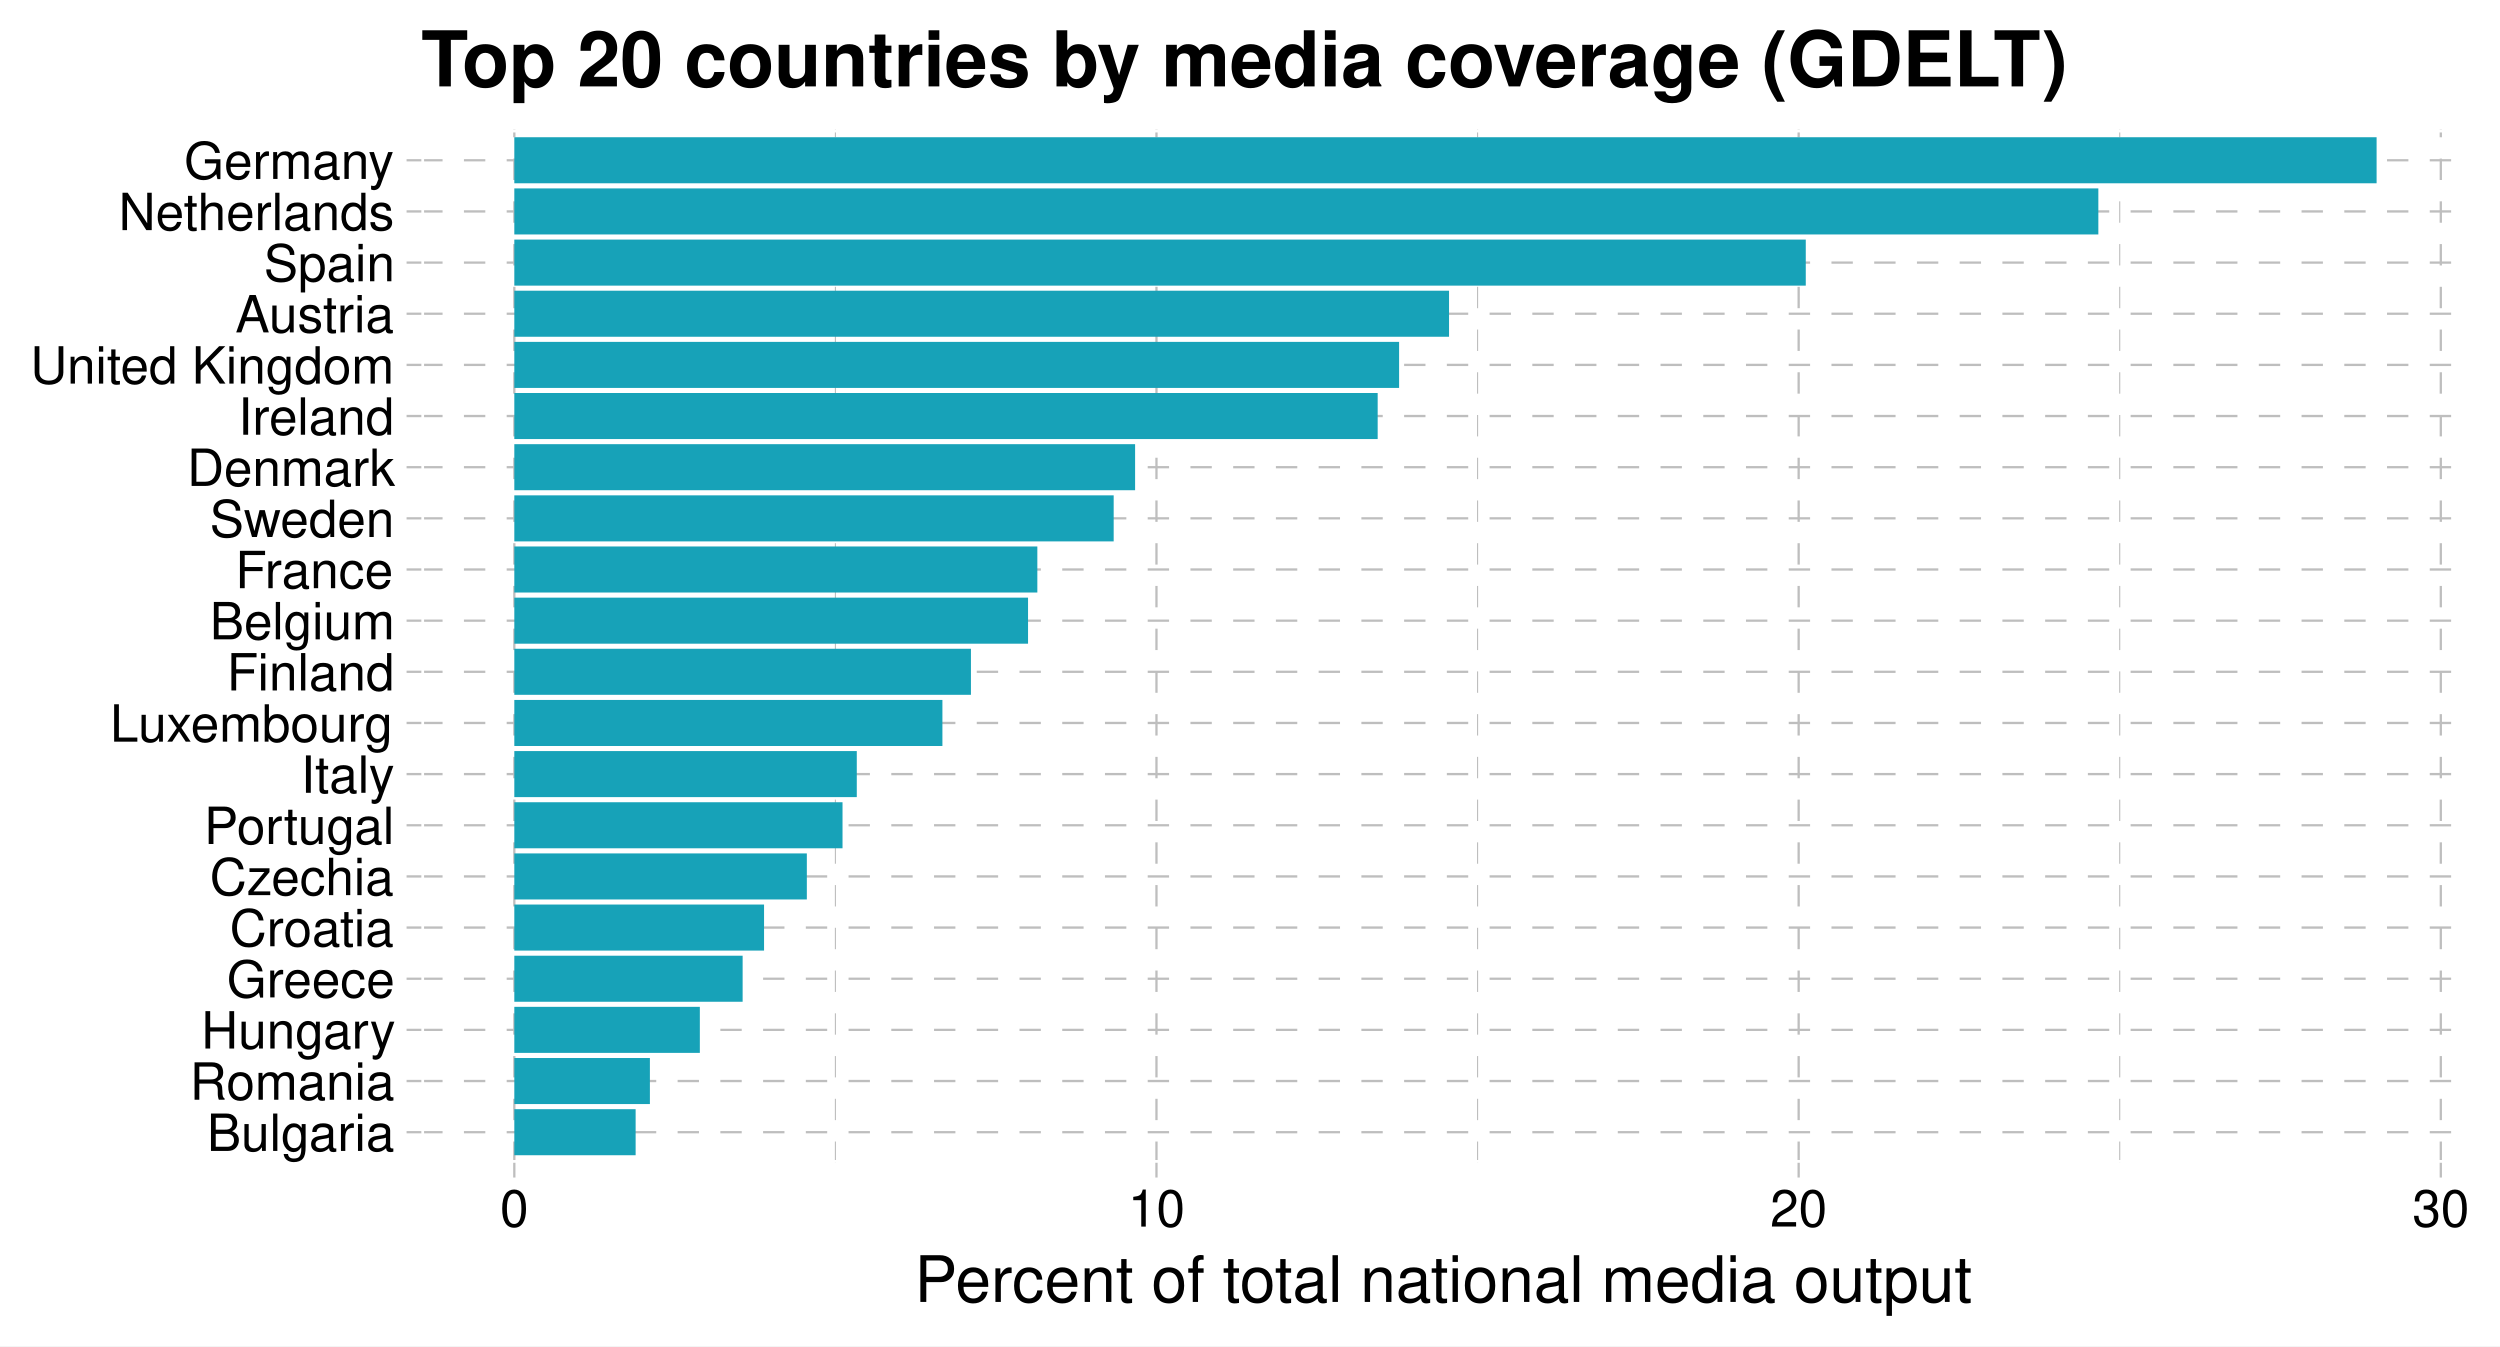
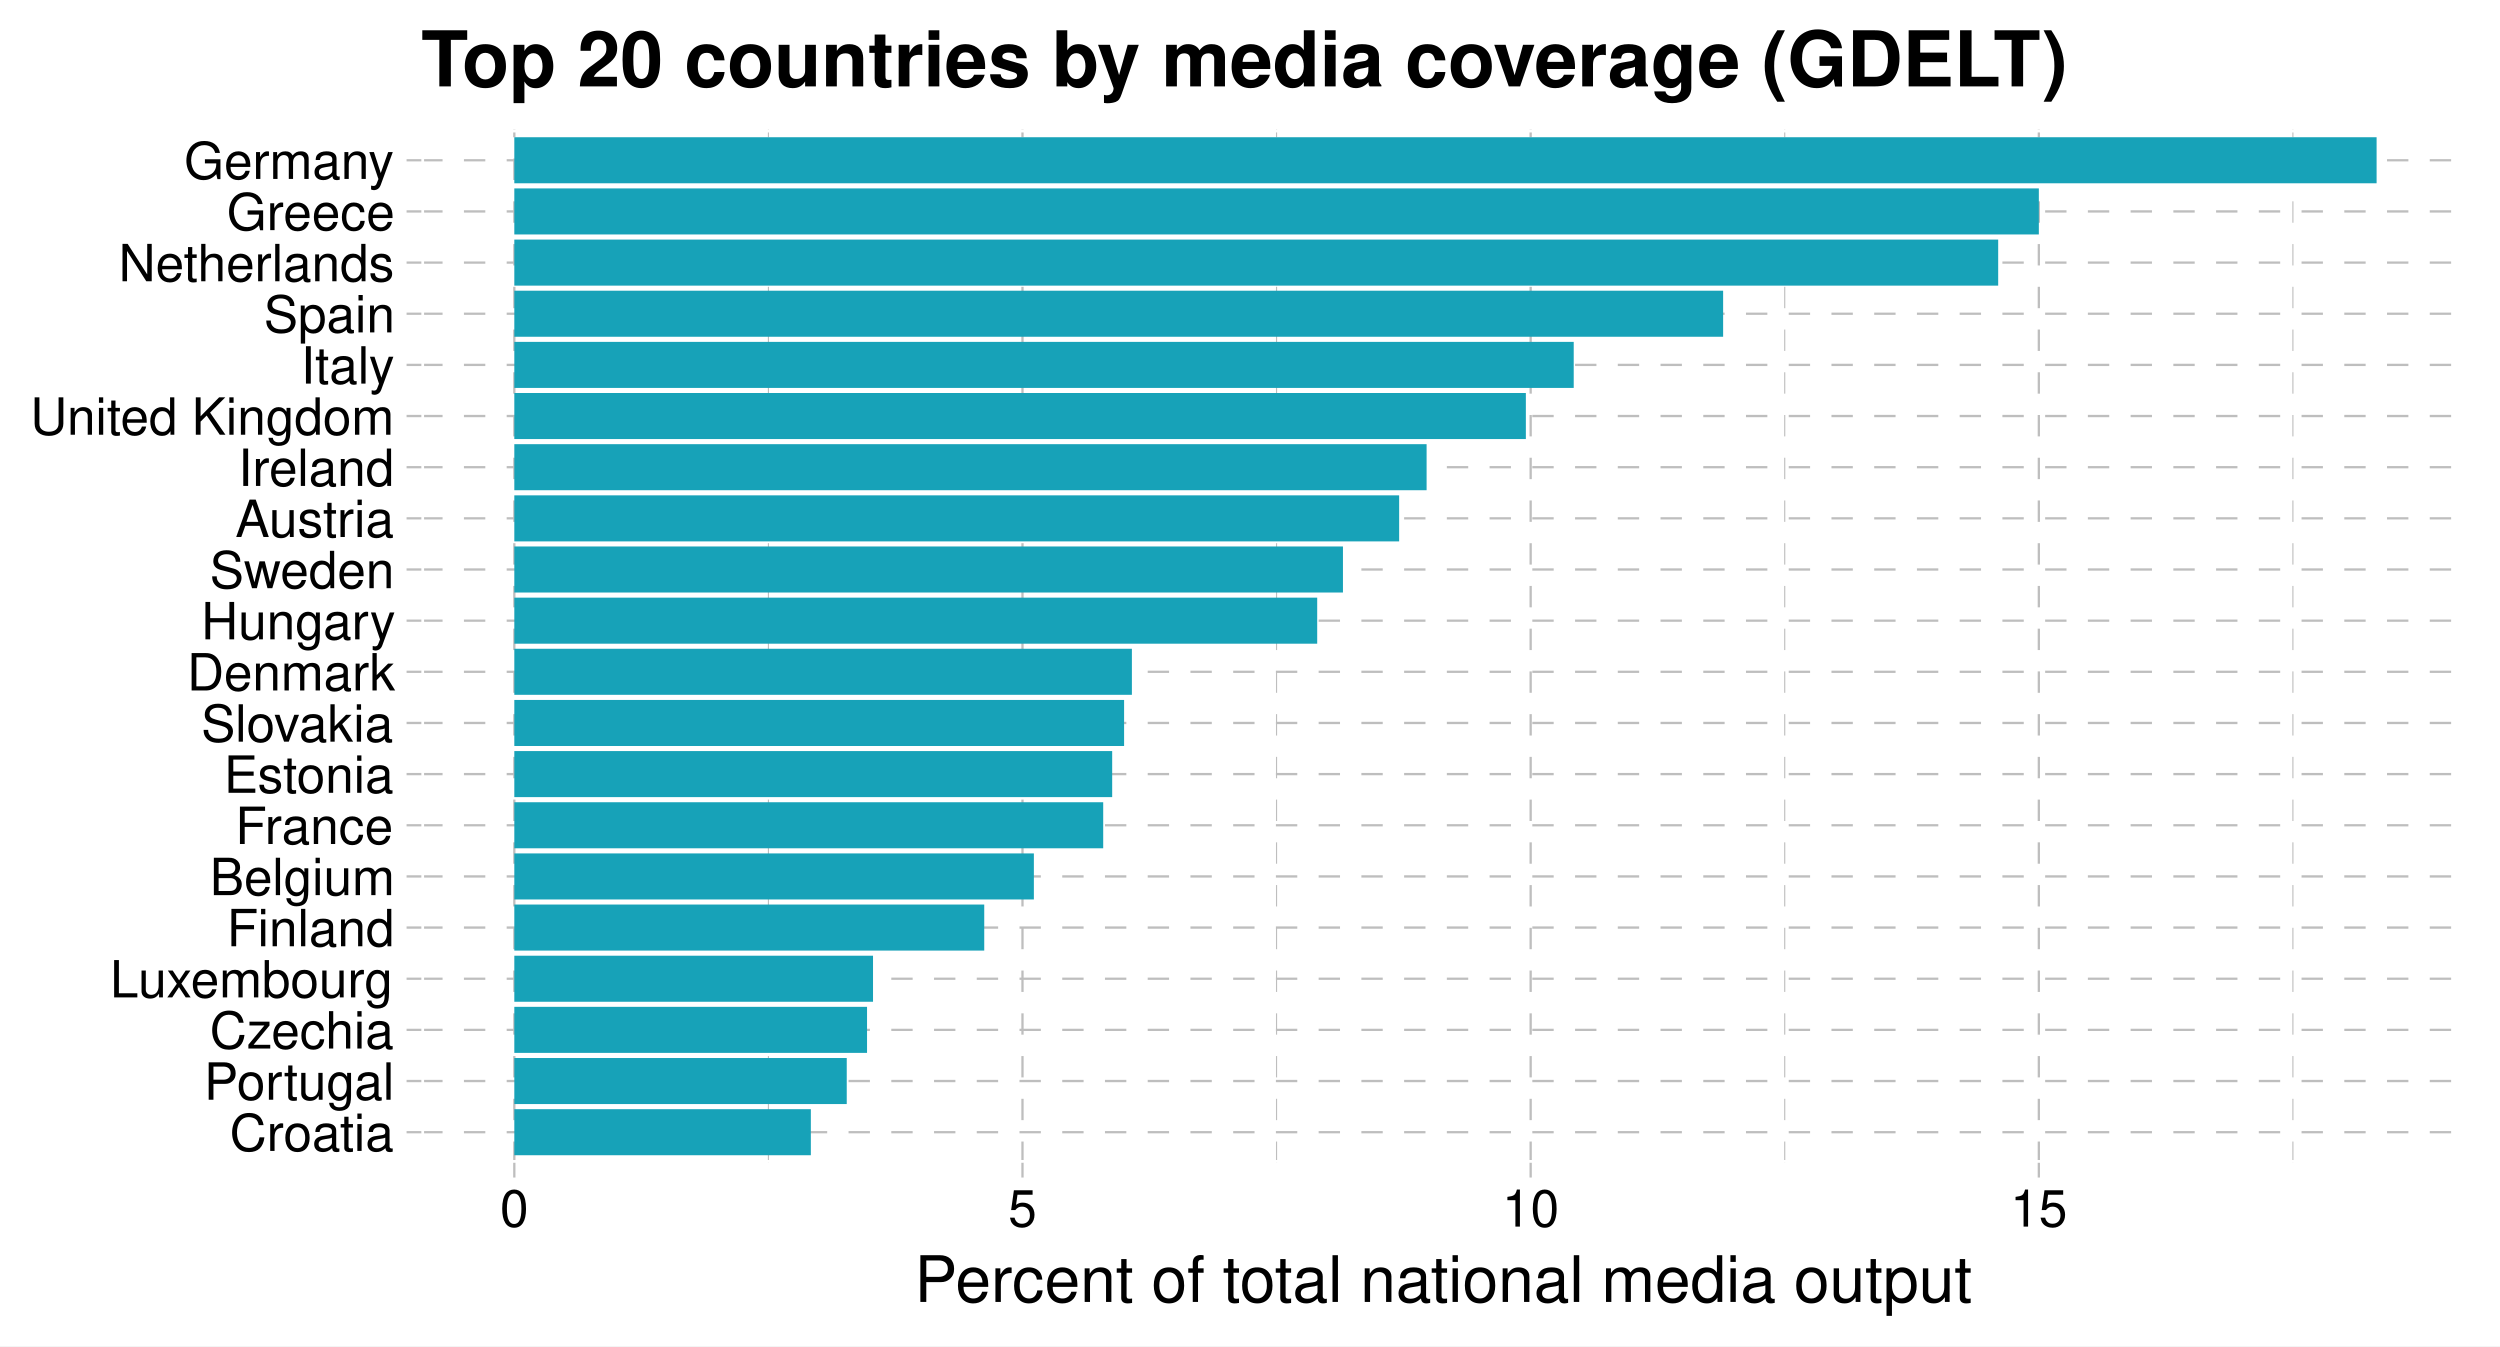
<svg xmlns="http://www.w3.org/2000/svg" viewBox="0 0 468.00 252.00">
  <defs>
    <style type="text/css">
    line, polyline, polygon, path, rect, circle {
      fill: none;
      stroke: #000000;
      stroke-linecap: round;
      stroke-linejoin: round;
      stroke-miterlimit: 10.00;
    }
  </style>
  </defs>
  <rect width="100%" height="100%" style="stroke: none; fill: #FFFFFF;" />
  <rect x="0.00" y="0.00" width="468.00" height="252.00" style="stroke-width: 1.07; stroke: none; fill: #FFFFFF;" />
  <defs>
    <clipPath id="cpNzguODV8NDYyLjMzfDIxNy42OXwyNC4yNg==">
      <rect x="78.85" y="24.26" width="383.48" height="193.43" />
    </clipPath>
  </defs>
  <rect x="78.85" y="24.26" width="383.48" height="193.43" style="stroke-width: 1.07; stroke: #FFFFFF;" clip-path="url(#cpNzguODV8NDYyLjMzfDIxNy42OXwyNC4yNg==)" />
-   <polyline points="156.39,217.69 156.39,24.26 " style="stroke-width: 0.21; stroke: #BEBEBE; stroke-dasharray: 4.00,4.00; stroke-linecap: butt;" clip-path="url(#cpNzguODV8NDYyLjMzfDIxNy42OXwyNC4yNg==)" />
-   <polyline points="276.60,217.69 276.60,24.26 " style="stroke-width: 0.21; stroke: #BEBEBE; stroke-dasharray: 4.00,4.00; stroke-linecap: butt;" clip-path="url(#cpNzguODV8NDYyLjMzfDIxNy42OXwyNC4yNg==)" />
-   <polyline points="396.81,217.69 396.81,24.26 " style="stroke-width: 0.21; stroke: #BEBEBE; stroke-dasharray: 4.00,4.00; stroke-linecap: butt;" clip-path="url(#cpNzguODV8NDYyLjMzfDIxNy42OXwyNC4yNg==)" />
+   <polyline points="143.85,217.69 143.85,24.26 " style="stroke-width: 0.21; stroke: #BEBEBE; stroke-dasharray: 4.00,4.00; stroke-linecap: butt;" clip-path="url(#cpNzguODV8NDYyLjMzfDIxNy42OXwyNC4yNg==)" />
+   <polyline points="238.97,217.69 238.97,24.26 " style="stroke-width: 0.21; stroke: #BEBEBE; stroke-dasharray: 4.00,4.00; stroke-linecap: butt;" clip-path="url(#cpNzguODV8NDYyLjMzfDIxNy42OXwyNC4yNg==)" />
+   <polyline points="334.10,217.69 334.10,24.26 " style="stroke-width: 0.21; stroke: #BEBEBE; stroke-dasharray: 4.00,4.00; stroke-linecap: butt;" clip-path="url(#cpNzguODV8NDYyLjMzfDIxNy42OXwyNC4yNg==)" />
+   <polyline points="429.23,217.69 429.23,24.26 " style="stroke-width: 0.21; stroke: #BEBEBE; stroke-dasharray: 4.00,4.00; stroke-linecap: butt;" clip-path="url(#cpNzguODV8NDYyLjMzfDIxNy42OXwyNC4yNg==)" />
  <polyline points="78.85,211.95 462.33,211.95 " style="stroke-width: 0.43; stroke: #BEBEBE; stroke-dasharray: 4.00,4.00; stroke-linecap: butt;" clip-path="url(#cpNzguODV8NDYyLjMzfDIxNy42OXwyNC4yNg==)" />
  <polyline points="78.85,202.37 462.33,202.37 " style="stroke-width: 0.43; stroke: #BEBEBE; stroke-dasharray: 4.00,4.00; stroke-linecap: butt;" clip-path="url(#cpNzguODV8NDYyLjMzfDIxNy42OXwyNC4yNg==)" />
  <polyline points="78.85,192.79 462.33,192.79 " style="stroke-width: 0.43; stroke: #BEBEBE; stroke-dasharray: 4.00,4.00; stroke-linecap: butt;" clip-path="url(#cpNzguODV8NDYyLjMzfDIxNy42OXwyNC4yNg==)" />
  <polyline points="78.85,183.22 462.33,183.22 " style="stroke-width: 0.43; stroke: #BEBEBE; stroke-dasharray: 4.00,4.00; stroke-linecap: butt;" clip-path="url(#cpNzguODV8NDYyLjMzfDIxNy42OXwyNC4yNg==)" />
  <polyline points="78.85,173.64 462.33,173.64 " style="stroke-width: 0.43; stroke: #BEBEBE; stroke-dasharray: 4.00,4.00; stroke-linecap: butt;" clip-path="url(#cpNzguODV8NDYyLjMzfDIxNy42OXwyNC4yNg==)" />
  <polyline points="78.85,164.07 462.33,164.07 " style="stroke-width: 0.43; stroke: #BEBEBE; stroke-dasharray: 4.00,4.00; stroke-linecap: butt;" clip-path="url(#cpNzguODV8NDYyLjMzfDIxNy42OXwyNC4yNg==)" />
  <polyline points="78.85,154.49 462.33,154.49 " style="stroke-width: 0.43; stroke: #BEBEBE; stroke-dasharray: 4.00,4.00; stroke-linecap: butt;" clip-path="url(#cpNzguODV8NDYyLjMzfDIxNy42OXwyNC4yNg==)" />
  <polyline points="78.85,144.91 462.33,144.91 " style="stroke-width: 0.43; stroke: #BEBEBE; stroke-dasharray: 4.00,4.00; stroke-linecap: butt;" clip-path="url(#cpNzguODV8NDYyLjMzfDIxNy42OXwyNC4yNg==)" />
  <polyline points="78.85,135.34 462.33,135.34 " style="stroke-width: 0.43; stroke: #BEBEBE; stroke-dasharray: 4.00,4.00; stroke-linecap: butt;" clip-path="url(#cpNzguODV8NDYyLjMzfDIxNy42OXwyNC4yNg==)" />
  <polyline points="78.85,125.76 462.33,125.76 " style="stroke-width: 0.43; stroke: #BEBEBE; stroke-dasharray: 4.00,4.00; stroke-linecap: butt;" clip-path="url(#cpNzguODV8NDYyLjMzfDIxNy42OXwyNC4yNg==)" />
  <polyline points="78.85,116.19 462.33,116.19 " style="stroke-width: 0.43; stroke: #BEBEBE; stroke-dasharray: 4.00,4.00; stroke-linecap: butt;" clip-path="url(#cpNzguODV8NDYyLjMzfDIxNy42OXwyNC4yNg==)" />
  <polyline points="78.85,106.61 462.33,106.61 " style="stroke-width: 0.43; stroke: #BEBEBE; stroke-dasharray: 4.00,4.00; stroke-linecap: butt;" clip-path="url(#cpNzguODV8NDYyLjMzfDIxNy42OXwyNC4yNg==)" />
  <polyline points="78.85,97.03 462.33,97.03 " style="stroke-width: 0.43; stroke: #BEBEBE; stroke-dasharray: 4.00,4.00; stroke-linecap: butt;" clip-path="url(#cpNzguODV8NDYyLjMzfDIxNy42OXwyNC4yNg==)" />
  <polyline points="78.85,87.46 462.33,87.46 " style="stroke-width: 0.43; stroke: #BEBEBE; stroke-dasharray: 4.00,4.00; stroke-linecap: butt;" clip-path="url(#cpNzguODV8NDYyLjMzfDIxNy42OXwyNC4yNg==)" />
  <polyline points="78.85,77.88 462.33,77.88 " style="stroke-width: 0.43; stroke: #BEBEBE; stroke-dasharray: 4.00,4.00; stroke-linecap: butt;" clip-path="url(#cpNzguODV8NDYyLjMzfDIxNy42OXwyNC4yNg==)" />
  <polyline points="78.85,68.31 462.33,68.31 " style="stroke-width: 0.43; stroke: #BEBEBE; stroke-dasharray: 4.00,4.00; stroke-linecap: butt;" clip-path="url(#cpNzguODV8NDYyLjMzfDIxNy42OXwyNC4yNg==)" />
  <polyline points="78.85,58.73 462.33,58.73 " style="stroke-width: 0.43; stroke: #BEBEBE; stroke-dasharray: 4.00,4.00; stroke-linecap: butt;" clip-path="url(#cpNzguODV8NDYyLjMzfDIxNy42OXwyNC4yNg==)" />
  <polyline points="78.85,49.16 462.33,49.16 " style="stroke-width: 0.43; stroke: #BEBEBE; stroke-dasharray: 4.00,4.00; stroke-linecap: butt;" clip-path="url(#cpNzguODV8NDYyLjMzfDIxNy42OXwyNC4yNg==)" />
  <polyline points="78.85,39.58 462.33,39.58 " style="stroke-width: 0.43; stroke: #BEBEBE; stroke-dasharray: 4.00,4.00; stroke-linecap: butt;" clip-path="url(#cpNzguODV8NDYyLjMzfDIxNy42OXwyNC4yNg==)" />
  <polyline points="78.85,30.00 462.33,30.00 " style="stroke-width: 0.43; stroke: #BEBEBE; stroke-dasharray: 4.00,4.00; stroke-linecap: butt;" clip-path="url(#cpNzguODV8NDYyLjMzfDIxNy42OXwyNC4yNg==)" />
  <polyline points="96.28,217.69 96.28,24.26 " style="stroke-width: 0.43; stroke: #BEBEBE; stroke-dasharray: 4.00,4.00; stroke-linecap: butt;" clip-path="url(#cpNzguODV8NDYyLjMzfDIxNy42OXwyNC4yNg==)" />
-   <polyline points="216.49,217.69 216.49,24.26 " style="stroke-width: 0.43; stroke: #BEBEBE; stroke-dasharray: 4.00,4.00; stroke-linecap: butt;" clip-path="url(#cpNzguODV8NDYyLjMzfDIxNy42OXwyNC4yNg==)" />
-   <polyline points="336.71,217.69 336.71,24.26 " style="stroke-width: 0.43; stroke: #BEBEBE; stroke-dasharray: 4.00,4.00; stroke-linecap: butt;" clip-path="url(#cpNzguODV8NDYyLjMzfDIxNy42OXwyNC4yNg==)" />
-   <polyline points="456.92,217.69 456.92,24.26 " style="stroke-width: 0.43; stroke: #BEBEBE; stroke-dasharray: 4.00,4.00; stroke-linecap: butt;" clip-path="url(#cpNzguODV8NDYyLjMzfDIxNy42OXwyNC4yNg==)" />
-   <rect x="96.28" y="207.64" width="22.71" height="8.62" style="stroke-width: 1.07; stroke: none; stroke-linecap: butt; fill: #17A2B8;" clip-path="url(#cpNzguODV8NDYyLjMzfDIxNy42OXwyNC4yNg==)" />
-   <rect x="96.28" y="198.06" width="25.38" height="8.62" style="stroke-width: 1.07; stroke: none; stroke-linecap: butt; fill: #17A2B8;" clip-path="url(#cpNzguODV8NDYyLjMzfDIxNy42OXwyNC4yNg==)" />
-   <rect x="96.28" y="188.48" width="34.73" height="8.62" style="stroke-width: 1.07; stroke: none; stroke-linecap: butt; fill: #17A2B8;" clip-path="url(#cpNzguODV8NDYyLjMzfDIxNy42OXwyNC4yNg==)" />
-   <rect x="96.28" y="178.91" width="42.74" height="8.62" style="stroke-width: 1.07; stroke: none; stroke-linecap: butt; fill: #17A2B8;" clip-path="url(#cpNzguODV8NDYyLjMzfDIxNy42OXwyNC4yNg==)" />
-   <rect x="96.28" y="169.33" width="46.75" height="8.62" style="stroke-width: 1.07; stroke: none; stroke-linecap: butt; fill: #17A2B8;" clip-path="url(#cpNzguODV8NDYyLjMzfDIxNy42OXwyNC4yNg==)" />
-   <rect x="96.28" y="159.76" width="54.76" height="8.62" style="stroke-width: 1.07; stroke: none; stroke-linecap: butt; fill: #17A2B8;" clip-path="url(#cpNzguODV8NDYyLjMzfDIxNy42OXwyNC4yNg==)" />
-   <rect x="96.28" y="150.18" width="61.44" height="8.62" style="stroke-width: 1.07; stroke: none; stroke-linecap: butt; fill: #17A2B8;" clip-path="url(#cpNzguODV8NDYyLjMzfDIxNy42OXwyNC4yNg==)" />
-   <rect x="96.28" y="140.60" width="64.11" height="8.62" style="stroke-width: 1.07; stroke: none; stroke-linecap: butt; fill: #17A2B8;" clip-path="url(#cpNzguODV8NDYyLjMzfDIxNy42OXwyNC4yNg==)" />
-   <rect x="96.28" y="131.03" width="80.14" height="8.62" style="stroke-width: 1.07; stroke: none; stroke-linecap: butt; fill: #17A2B8;" clip-path="url(#cpNzguODV8NDYyLjMzfDIxNy42OXwyNC4yNg==)" />
-   <rect x="96.28" y="121.45" width="85.48" height="8.62" style="stroke-width: 1.07; stroke: none; stroke-linecap: butt; fill: #17A2B8;" clip-path="url(#cpNzguODV8NDYyLjMzfDIxNy42OXwyNC4yNg==)" />
-   <rect x="96.28" y="111.88" width="96.17" height="8.62" style="stroke-width: 1.07; stroke: none; stroke-linecap: butt; fill: #17A2B8;" clip-path="url(#cpNzguODV8NDYyLjMzfDIxNy42OXwyNC4yNg==)" />
-   <rect x="96.28" y="102.30" width="97.91" height="8.62" style="stroke-width: 1.07; stroke: none; stroke-linecap: butt; fill: #17A2B8;" clip-path="url(#cpNzguODV8NDYyLjMzfDIxNy42OXwyNC4yNg==)" />
-   <rect x="96.28" y="92.73" width="112.20" height="8.62" style="stroke-width: 1.07; stroke: none; stroke-linecap: butt; fill: #17A2B8;" clip-path="url(#cpNzguODV8NDYyLjMzfDIxNy42OXwyNC4yNg==)" />
-   <rect x="96.28" y="83.15" width="116.21" height="8.62" style="stroke-width: 1.07; stroke: none; stroke-linecap: butt; fill: #17A2B8;" clip-path="url(#cpNzguODV8NDYyLjMzfDIxNy42OXwyNC4yNg==)" />
-   <rect x="96.28" y="73.57" width="161.62" height="8.62" style="stroke-width: 1.07; stroke: none; stroke-linecap: butt; fill: #17A2B8;" clip-path="url(#cpNzguODV8NDYyLjMzfDIxNy42OXwyNC4yNg==)" />
-   <rect x="96.28" y="64.00" width="165.63" height="8.62" style="stroke-width: 1.07; stroke: none; stroke-linecap: butt; fill: #17A2B8;" clip-path="url(#cpNzguODV8NDYyLjMzfDIxNy42OXwyNC4yNg==)" />
-   <rect x="96.28" y="54.42" width="174.98" height="8.62" style="stroke-width: 1.07; stroke: none; stroke-linecap: butt; fill: #17A2B8;" clip-path="url(#cpNzguODV8NDYyLjMzfDIxNy42OXwyNC4yNg==)" />
-   <rect x="96.28" y="44.85" width="241.76" height="8.62" style="stroke-width: 1.07; stroke: none; stroke-linecap: butt; fill: #17A2B8;" clip-path="url(#cpNzguODV8NDYyLjMzfDIxNy42OXwyNC4yNg==)" />
-   <rect x="96.28" y="35.27" width="296.53" height="8.62" style="stroke-width: 1.07; stroke: none; stroke-linecap: butt; fill: #17A2B8;" clip-path="url(#cpNzguODV8NDYyLjMzfDIxNy42OXwyNC4yNg==)" />
+   <polyline points="191.41,217.69 191.41,24.26 " style="stroke-width: 0.43; stroke: #BEBEBE; stroke-dasharray: 4.00,4.00; stroke-linecap: butt;" clip-path="url(#cpNzguODV8NDYyLjMzfDIxNy42OXwyNC4yNg==)" />
+   <polyline points="286.54,217.69 286.54,24.26 " style="stroke-width: 0.43; stroke: #BEBEBE; stroke-dasharray: 4.00,4.00; stroke-linecap: butt;" clip-path="url(#cpNzguODV8NDYyLjMzfDIxNy42OXwyNC4yNg==)" />
+   <polyline points="381.67,217.69 381.67,24.26 " style="stroke-width: 0.43; stroke: #BEBEBE; stroke-dasharray: 4.00,4.00; stroke-linecap: butt;" clip-path="url(#cpNzguODV8NDYyLjMzfDIxNy42OXwyNC4yNg==)" />
+   <rect x="96.28" y="207.64" width="55.51" height="8.62" style="stroke-width: 1.07; stroke: none; stroke-linecap: butt; fill: #17A2B8;" clip-path="url(#cpNzguODV8NDYyLjMzfDIxNy42OXwyNC4yNg==)" />
+   <rect x="96.28" y="198.06" width="62.23" height="8.62" style="stroke-width: 1.07; stroke: none; stroke-linecap: butt; fill: #17A2B8;" clip-path="url(#cpNzguODV8NDYyLjMzfDIxNy42OXwyNC4yNg==)" />
+   <rect x="96.28" y="188.48" width="66.03" height="8.62" style="stroke-width: 1.07; stroke: none; stroke-linecap: butt; fill: #17A2B8;" clip-path="url(#cpNzguODV8NDYyLjMzfDIxNy42OXwyNC4yNg==)" />
+   <rect x="96.28" y="178.91" width="67.15" height="8.62" style="stroke-width: 1.07; stroke: none; stroke-linecap: butt; fill: #17A2B8;" clip-path="url(#cpNzguODV8NDYyLjMzfDIxNy42OXwyNC4yNg==)" />
+   <rect x="96.28" y="169.33" width="87.97" height="8.62" style="stroke-width: 1.07; stroke: none; stroke-linecap: butt; fill: #17A2B8;" clip-path="url(#cpNzguODV8NDYyLjMzfDIxNy42OXwyNC4yNg==)" />
+   <rect x="96.28" y="159.76" width="97.26" height="8.62" style="stroke-width: 1.07; stroke: none; stroke-linecap: butt; fill: #17A2B8;" clip-path="url(#cpNzguODV8NDYyLjMzfDIxNy42OXwyNC4yNg==)" />
+   <rect x="96.28" y="150.18" width="110.24" height="8.62" style="stroke-width: 1.07; stroke: none; stroke-linecap: butt; fill: #17A2B8;" clip-path="url(#cpNzguODV8NDYyLjMzfDIxNy42OXwyNC4yNg==)" />
+   <rect x="96.28" y="140.60" width="111.92" height="8.62" style="stroke-width: 1.07; stroke: none; stroke-linecap: butt; fill: #17A2B8;" clip-path="url(#cpNzguODV8NDYyLjMzfDIxNy42OXwyNC4yNg==)" />
+   <rect x="96.28" y="131.03" width="114.15" height="8.62" style="stroke-width: 1.07; stroke: none; stroke-linecap: butt; fill: #17A2B8;" clip-path="url(#cpNzguODV8NDYyLjMzfDIxNy42OXwyNC4yNg==)" />
+   <rect x="96.28" y="121.45" width="115.61" height="8.62" style="stroke-width: 1.07; stroke: none; stroke-linecap: butt; fill: #17A2B8;" clip-path="url(#cpNzguODV8NDYyLjMzfDIxNy42OXwyNC4yNg==)" />
+   <rect x="96.28" y="111.88" width="150.30" height="8.62" style="stroke-width: 1.07; stroke: none; stroke-linecap: butt; fill: #17A2B8;" clip-path="url(#cpNzguODV8NDYyLjMzfDIxNy42OXwyNC4yNg==)" />
+   <rect x="96.28" y="102.30" width="155.12" height="8.62" style="stroke-width: 1.07; stroke: none; stroke-linecap: butt; fill: #17A2B8;" clip-path="url(#cpNzguODV8NDYyLjMzfDIxNy42OXwyNC4yNg==)" />
+   <rect x="96.28" y="92.73" width="165.64" height="8.62" style="stroke-width: 1.07; stroke: none; stroke-linecap: butt; fill: #17A2B8;" clip-path="url(#cpNzguODV8NDYyLjMzfDIxNy42OXwyNC4yNg==)" />
+   <rect x="96.28" y="83.15" width="170.78" height="8.62" style="stroke-width: 1.07; stroke: none; stroke-linecap: butt; fill: #17A2B8;" clip-path="url(#cpNzguODV8NDYyLjMzfDIxNy42OXwyNC4yNg==)" />
+   <rect x="96.28" y="73.57" width="189.36" height="8.62" style="stroke-width: 1.07; stroke: none; stroke-linecap: butt; fill: #17A2B8;" clip-path="url(#cpNzguODV8NDYyLjMzfDIxNy42OXwyNC4yNg==)" />
+   <rect x="96.28" y="64.00" width="198.32" height="8.62" style="stroke-width: 1.07; stroke: none; stroke-linecap: butt; fill: #17A2B8;" clip-path="url(#cpNzguODV8NDYyLjMzfDIxNy42OXwyNC4yNg==)" />
+   <rect x="96.28" y="54.42" width="226.29" height="8.62" style="stroke-width: 1.07; stroke: none; stroke-linecap: butt; fill: #17A2B8;" clip-path="url(#cpNzguODV8NDYyLjMzfDIxNy42OXwyNC4yNg==)" />
+   <rect x="96.28" y="44.85" width="277.78" height="8.62" style="stroke-width: 1.07; stroke: none; stroke-linecap: butt; fill: #17A2B8;" clip-path="url(#cpNzguODV8NDYyLjMzfDIxNy42OXwyNC4yNg==)" />
+   <rect x="96.28" y="35.27" width="285.39" height="8.62" style="stroke-width: 1.07; stroke: none; stroke-linecap: butt; fill: #17A2B8;" clip-path="url(#cpNzguODV8NDYyLjMzfDIxNy42OXwyNC4yNg==)" />
  <rect x="96.28" y="25.69" width="348.62" height="8.62" style="stroke-width: 1.07; stroke: none; stroke-linecap: butt; fill: #17A2B8;" clip-path="url(#cpNzguODV8NDYyLjMzfDIxNy42OXwyNC4yNg==)" />
  <rect x="78.85" y="24.26" width="383.48" height="193.43" style="stroke-width: 1.07; stroke: #FFFFFF;" clip-path="url(#cpNzguODV8NDYyLjMzfDIxNy42OXwyNC4yNg==)" />
  <defs>
    <clipPath id="cpMC4wMHw0NjguMDB8MjUyLjAwfDAuMDA=">
      <rect x="0.00" y="0.00" width="468.00" height="252.00" />
    </clipPath>
  </defs>
  <g clip-path="url(#cpMC4wMHw0NjguMDB8MjUyLjAwfDAuMDA=)">
-     <text x="38.73" y="215.45" style="font-size: 9.60px; font-family: Nimbus Sans L;" textLength="35.19px" lengthAdjust="spacingAndGlyphs">Bulgaria</text>
+     <text x="43.00" y="215.45" style="font-size: 9.60px; font-family: Nimbus Sans L;" textLength="30.92px" lengthAdjust="spacingAndGlyphs">Croatia</text>
  </g>
  <g clip-path="url(#cpMC4wMHw0NjguMDB8MjUyLjAwfDAuMDA=)">
-     <text x="35.53" y="205.87" style="font-size: 9.60px; font-family: Nimbus Sans L;" textLength="38.38px" lengthAdjust="spacingAndGlyphs">Romania</text>
+     <text x="38.19" y="205.87" style="font-size: 9.60px; font-family: Nimbus Sans L;" textLength="35.73px" lengthAdjust="spacingAndGlyphs">Portugal</text>
  </g>
  <g clip-path="url(#cpMC4wMHw0NjguMDB8MjUyLjAwfDAuMDA=)">
-     <text x="37.66" y="196.29" style="font-size: 9.60px; font-family: Nimbus Sans L;" textLength="36.25px" lengthAdjust="spacingAndGlyphs">Hungary</text>
+     <text x="39.27" y="196.29" style="font-size: 9.60px; font-family: Nimbus Sans L;" textLength="34.65px" lengthAdjust="spacingAndGlyphs">Czechia</text>
  </g>
  <g clip-path="url(#cpMC4wMHw0NjguMDB8MjUyLjAwfDAuMDA=)">
-     <text x="42.46" y="186.72" style="font-size: 9.60px; font-family: Nimbus Sans L;" textLength="31.46px" lengthAdjust="spacingAndGlyphs">Greece</text>
+     <text x="20.60" y="186.72" style="font-size: 9.60px; font-family: Nimbus Sans L;" textLength="53.32px" lengthAdjust="spacingAndGlyphs">Luxembourg</text>
  </g>
  <g clip-path="url(#cpMC4wMHw0NjguMDB8MjUyLjAwfDAuMDA=)">
-     <text x="43.00" y="177.14" style="font-size: 9.60px; font-family: Nimbus Sans L;" textLength="30.92px" lengthAdjust="spacingAndGlyphs">Croatia</text>
+     <text x="42.46" y="177.14" style="font-size: 9.60px; font-family: Nimbus Sans L;" textLength="31.46px" lengthAdjust="spacingAndGlyphs">Finland</text>
  </g>
  <g clip-path="url(#cpMC4wMHw0NjguMDB8MjUyLjAwfDAuMDA=)">
-     <text x="39.27" y="167.57" style="font-size: 9.60px; font-family: Nimbus Sans L;" textLength="34.65px" lengthAdjust="spacingAndGlyphs">Czechia</text>
+     <text x="39.27" y="167.57" style="font-size: 9.60px; font-family: Nimbus Sans L;" textLength="34.65px" lengthAdjust="spacingAndGlyphs">Belgium</text>
  </g>
  <g clip-path="url(#cpMC4wMHw0NjguMDB8MjUyLjAwfDAuMDA=)">
-     <text x="38.19" y="157.99" style="font-size: 9.60px; font-family: Nimbus Sans L;" textLength="35.73px" lengthAdjust="spacingAndGlyphs">Portugal</text>
+     <text x="44.06" y="157.99" style="font-size: 9.60px; font-family: Nimbus Sans L;" textLength="29.86px" lengthAdjust="spacingAndGlyphs">France</text>
  </g>
  <g clip-path="url(#cpMC4wMHw0NjguMDB8MjUyLjAwfDAuMDA=)">
-     <text x="56.32" y="148.41" style="font-size: 9.60px; font-family: Nimbus Sans L;" textLength="17.59px" lengthAdjust="spacingAndGlyphs">Italy</text>
+     <text x="41.92" y="148.41" style="font-size: 9.60px; font-family: Nimbus Sans L;" textLength="32.00px" lengthAdjust="spacingAndGlyphs">Estonia</text>
  </g>
  <g clip-path="url(#cpMC4wMHw0NjguMDB8MjUyLjAwfDAuMDA=)">
-     <text x="20.60" y="138.84" style="font-size: 9.60px; font-family: Nimbus Sans L;" textLength="53.32px" lengthAdjust="spacingAndGlyphs">Luxembourg</text>
+     <text x="37.66" y="138.84" style="font-size: 9.60px; font-family: Nimbus Sans L;" textLength="36.25px" lengthAdjust="spacingAndGlyphs">Slovakia</text>
  </g>
  <g clip-path="url(#cpMC4wMHw0NjguMDB8MjUyLjAwfDAuMDA=)">
-     <text x="42.46" y="129.26" style="font-size: 9.60px; font-family: Nimbus Sans L;" textLength="31.46px" lengthAdjust="spacingAndGlyphs">Finland</text>
+     <text x="35.01" y="129.26" style="font-size: 9.60px; font-family: Nimbus Sans L;" textLength="38.91px" lengthAdjust="spacingAndGlyphs">Denmark</text>
  </g>
  <g clip-path="url(#cpMC4wMHw0NjguMDB8MjUyLjAwfDAuMDA=)">
-     <text x="39.27" y="119.69" style="font-size: 9.60px; font-family: Nimbus Sans L;" textLength="34.65px" lengthAdjust="spacingAndGlyphs">Belgium</text>
+     <text x="37.66" y="119.69" style="font-size: 9.60px; font-family: Nimbus Sans L;" textLength="36.25px" lengthAdjust="spacingAndGlyphs">Hungary</text>
  </g>
  <g clip-path="url(#cpMC4wMHw0NjguMDB8MjUyLjAwfDAuMDA=)">
-     <text x="44.06" y="110.11" style="font-size: 9.60px; font-family: Nimbus Sans L;" textLength="29.86px" lengthAdjust="spacingAndGlyphs">France</text>
+     <text x="39.26" y="110.11" style="font-size: 9.60px; font-family: Nimbus Sans L;" textLength="34.66px" lengthAdjust="spacingAndGlyphs">Sweden</text>
  </g>
  <g clip-path="url(#cpMC4wMHw0NjguMDB8MjUyLjAwfDAuMDA=)">
-     <text x="39.26" y="100.53" style="font-size: 9.60px; font-family: Nimbus Sans L;" textLength="34.66px" lengthAdjust="spacingAndGlyphs">Sweden</text>
+     <text x="44.06" y="100.53" style="font-size: 9.60px; font-family: Nimbus Sans L;" textLength="29.86px" lengthAdjust="spacingAndGlyphs">Austria</text>
  </g>
  <g clip-path="url(#cpMC4wMHw0NjguMDB8MjUyLjAwfDAuMDA=)">
-     <text x="35.01" y="90.96" style="font-size: 9.60px; font-family: Nimbus Sans L;" textLength="38.91px" lengthAdjust="spacingAndGlyphs">Denmark</text>
+     <text x="44.59" y="90.96" style="font-size: 9.60px; font-family: Nimbus Sans L;" textLength="29.33px" lengthAdjust="spacingAndGlyphs">Ireland</text>
  </g>
  <g clip-path="url(#cpMC4wMHw0NjguMDB8MjUyLjAwfDAuMDA=)">
-     <text x="44.59" y="81.38" style="font-size: 9.60px; font-family: Nimbus Sans L;" textLength="29.33px" lengthAdjust="spacingAndGlyphs">Ireland</text>
+     <text x="5.67" y="81.38" style="font-size: 9.60px; font-family: Nimbus Sans L;" textLength="68.25px" lengthAdjust="spacingAndGlyphs">United Kingdom</text>
  </g>
  <g clip-path="url(#cpMC4wMHw0NjguMDB8MjUyLjAwfDAuMDA=)">
-     <text x="5.67" y="71.81" style="font-size: 9.60px; font-family: Nimbus Sans L;" textLength="68.25px" lengthAdjust="spacingAndGlyphs">United Kingdom</text>
+     <text x="56.32" y="71.81" style="font-size: 9.60px; font-family: Nimbus Sans L;" textLength="17.59px" lengthAdjust="spacingAndGlyphs">Italy</text>
  </g>
  <g clip-path="url(#cpMC4wMHw0NjguMDB8MjUyLjAwfDAuMDA=)">
-     <text x="44.06" y="62.23" style="font-size: 9.60px; font-family: Nimbus Sans L;" textLength="29.86px" lengthAdjust="spacingAndGlyphs">Austria</text>
+     <text x="49.39" y="62.23" style="font-size: 9.60px; font-family: Nimbus Sans L;" textLength="24.53px" lengthAdjust="spacingAndGlyphs">Spain</text>
  </g>
  <g clip-path="url(#cpMC4wMHw0NjguMDB8MjUyLjAwfDAuMDA=)">
-     <text x="49.39" y="52.66" style="font-size: 9.60px; font-family: Nimbus Sans L;" textLength="24.53px" lengthAdjust="spacingAndGlyphs">Spain</text>
+     <text x="22.20" y="52.66" style="font-size: 9.60px; font-family: Nimbus Sans L;" textLength="51.72px" lengthAdjust="spacingAndGlyphs">Netherlands</text>
  </g>
  <g clip-path="url(#cpMC4wMHw0NjguMDB8MjUyLjAwfDAuMDA=)">
-     <text x="22.20" y="43.08" style="font-size: 9.60px; font-family: Nimbus Sans L;" textLength="51.72px" lengthAdjust="spacingAndGlyphs">Netherlands</text>
+     <text x="42.46" y="43.08" style="font-size: 9.60px; font-family: Nimbus Sans L;" textLength="31.46px" lengthAdjust="spacingAndGlyphs">Greece</text>
  </g>
  <g clip-path="url(#cpMC4wMHw0NjguMDB8MjUyLjAwfDAuMDA=)">
    <text x="34.47" y="33.50" style="font-size: 9.60px; font-family: Nimbus Sans L;" textLength="39.45px" lengthAdjust="spacingAndGlyphs">Germany</text>
  </g>
  <polyline points="76.11,211.95 78.85,211.95 " style="stroke-width: 0.43; stroke: #BEBEBE; stroke-linecap: butt;" clip-path="url(#cpMC4wMHw0NjguMDB8MjUyLjAwfDAuMDA=)" />
  <polyline points="76.11,202.37 78.85,202.37 " style="stroke-width: 0.43; stroke: #BEBEBE; stroke-linecap: butt;" clip-path="url(#cpMC4wMHw0NjguMDB8MjUyLjAwfDAuMDA=)" />
  <polyline points="76.11,192.79 78.85,192.79 " style="stroke-width: 0.43; stroke: #BEBEBE; stroke-linecap: butt;" clip-path="url(#cpMC4wMHw0NjguMDB8MjUyLjAwfDAuMDA=)" />
  <polyline points="76.11,183.22 78.85,183.22 " style="stroke-width: 0.43; stroke: #BEBEBE; stroke-linecap: butt;" clip-path="url(#cpMC4wMHw0NjguMDB8MjUyLjAwfDAuMDA=)" />
  <polyline points="76.11,173.64 78.85,173.64 " style="stroke-width: 0.43; stroke: #BEBEBE; stroke-linecap: butt;" clip-path="url(#cpMC4wMHw0NjguMDB8MjUyLjAwfDAuMDA=)" />
  <polyline points="76.11,164.07 78.85,164.07 " style="stroke-width: 0.43; stroke: #BEBEBE; stroke-linecap: butt;" clip-path="url(#cpMC4wMHw0NjguMDB8MjUyLjAwfDAuMDA=)" />
  <polyline points="76.11,154.49 78.85,154.49 " style="stroke-width: 0.43; stroke: #BEBEBE; stroke-linecap: butt;" clip-path="url(#cpMC4wMHw0NjguMDB8MjUyLjAwfDAuMDA=)" />
  <polyline points="76.11,144.91 78.85,144.91 " style="stroke-width: 0.43; stroke: #BEBEBE; stroke-linecap: butt;" clip-path="url(#cpMC4wMHw0NjguMDB8MjUyLjAwfDAuMDA=)" />
  <polyline points="76.11,135.34 78.85,135.34 " style="stroke-width: 0.43; stroke: #BEBEBE; stroke-linecap: butt;" clip-path="url(#cpMC4wMHw0NjguMDB8MjUyLjAwfDAuMDA=)" />
  <polyline points="76.11,125.76 78.85,125.76 " style="stroke-width: 0.43; stroke: #BEBEBE; stroke-linecap: butt;" clip-path="url(#cpMC4wMHw0NjguMDB8MjUyLjAwfDAuMDA=)" />
  <polyline points="76.11,116.19 78.85,116.19 " style="stroke-width: 0.43; stroke: #BEBEBE; stroke-linecap: butt;" clip-path="url(#cpMC4wMHw0NjguMDB8MjUyLjAwfDAuMDA=)" />
  <polyline points="76.11,106.61 78.85,106.61 " style="stroke-width: 0.43; stroke: #BEBEBE; stroke-linecap: butt;" clip-path="url(#cpMC4wMHw0NjguMDB8MjUyLjAwfDAuMDA=)" />
  <polyline points="76.11,97.03 78.85,97.03 " style="stroke-width: 0.43; stroke: #BEBEBE; stroke-linecap: butt;" clip-path="url(#cpMC4wMHw0NjguMDB8MjUyLjAwfDAuMDA=)" />
  <polyline points="76.11,87.46 78.85,87.46 " style="stroke-width: 0.43; stroke: #BEBEBE; stroke-linecap: butt;" clip-path="url(#cpMC4wMHw0NjguMDB8MjUyLjAwfDAuMDA=)" />
  <polyline points="76.11,77.88 78.85,77.88 " style="stroke-width: 0.43; stroke: #BEBEBE; stroke-linecap: butt;" clip-path="url(#cpMC4wMHw0NjguMDB8MjUyLjAwfDAuMDA=)" />
  <polyline points="76.11,68.31 78.85,68.31 " style="stroke-width: 0.43; stroke: #BEBEBE; stroke-linecap: butt;" clip-path="url(#cpMC4wMHw0NjguMDB8MjUyLjAwfDAuMDA=)" />
  <polyline points="76.11,58.73 78.85,58.73 " style="stroke-width: 0.43; stroke: #BEBEBE; stroke-linecap: butt;" clip-path="url(#cpMC4wMHw0NjguMDB8MjUyLjAwfDAuMDA=)" />
  <polyline points="76.11,49.16 78.85,49.16 " style="stroke-width: 0.43; stroke: #BEBEBE; stroke-linecap: butt;" clip-path="url(#cpMC4wMHw0NjguMDB8MjUyLjAwfDAuMDA=)" />
  <polyline points="76.11,39.58 78.85,39.58 " style="stroke-width: 0.43; stroke: #BEBEBE; stroke-linecap: butt;" clip-path="url(#cpMC4wMHw0NjguMDB8MjUyLjAwfDAuMDA=)" />
  <polyline points="76.11,30.00 78.85,30.00 " style="stroke-width: 0.43; stroke: #BEBEBE; stroke-linecap: butt;" clip-path="url(#cpMC4wMHw0NjguMDB8MjUyLjAwfDAuMDA=)" />
  <polyline points="96.28,220.43 96.28,217.69 " style="stroke-width: 0.43; stroke: #BEBEBE; stroke-linecap: butt;" clip-path="url(#cpMC4wMHw0NjguMDB8MjUyLjAwfDAuMDA=)" />
-   <polyline points="216.49,220.43 216.49,217.69 " style="stroke-width: 0.43; stroke: #BEBEBE; stroke-linecap: butt;" clip-path="url(#cpMC4wMHw0NjguMDB8MjUyLjAwfDAuMDA=)" />
-   <polyline points="336.71,220.43 336.71,217.69 " style="stroke-width: 0.43; stroke: #BEBEBE; stroke-linecap: butt;" clip-path="url(#cpMC4wMHw0NjguMDB8MjUyLjAwfDAuMDA=)" />
-   <polyline points="456.92,220.43 456.92,217.69 " style="stroke-width: 0.43; stroke: #BEBEBE; stroke-linecap: butt;" clip-path="url(#cpMC4wMHw0NjguMDB8MjUyLjAwfDAuMDA=)" />
+   <polyline points="191.41,220.43 191.41,217.69 " style="stroke-width: 0.43; stroke: #BEBEBE; stroke-linecap: butt;" clip-path="url(#cpMC4wMHw0NjguMDB8MjUyLjAwfDAuMDA=)" />
+   <polyline points="286.54,220.43 286.54,217.69 " style="stroke-width: 0.43; stroke: #BEBEBE; stroke-linecap: butt;" clip-path="url(#cpMC4wMHw0NjguMDB8MjUyLjAwfDAuMDA=)" />
+   <polyline points="381.67,220.43 381.67,217.69 " style="stroke-width: 0.43; stroke: #BEBEBE; stroke-linecap: butt;" clip-path="url(#cpMC4wMHw0NjguMDB8MjUyLjAwfDAuMDA=)" />
  <g clip-path="url(#cpMC4wMHw0NjguMDB8MjUyLjAwfDAuMDA=)">
    <text x="93.61" y="229.62" style="font-size: 9.60px; font-family: Nimbus Sans L;" textLength="5.33px" lengthAdjust="spacingAndGlyphs">0</text>
  </g>
  <g clip-path="url(#cpMC4wMHw0NjguMDB8MjUyLjAwfDAuMDA=)">
-     <text x="211.16" y="229.62" style="font-size: 9.60px; font-family: Nimbus Sans L;" textLength="10.67px" lengthAdjust="spacingAndGlyphs">10</text>
+     <text x="188.74" y="229.62" style="font-size: 9.60px; font-family: Nimbus Sans L;" textLength="5.33px" lengthAdjust="spacingAndGlyphs">5</text>
  </g>
  <g clip-path="url(#cpMC4wMHw0NjguMDB8MjUyLjAwfDAuMDA=)">
-     <text x="331.37" y="229.62" style="font-size: 9.60px; font-family: Nimbus Sans L;" textLength="10.67px" lengthAdjust="spacingAndGlyphs">20</text>
+     <text x="281.20" y="229.62" style="font-size: 9.60px; font-family: Nimbus Sans L;" textLength="10.67px" lengthAdjust="spacingAndGlyphs">10</text>
  </g>
  <g clip-path="url(#cpMC4wMHw0NjguMDB8MjUyLjAwfDAuMDA=)">
-     <text x="451.59" y="229.62" style="font-size: 9.60px; font-family: Nimbus Sans L;" textLength="10.67px" lengthAdjust="spacingAndGlyphs">30</text>
+     <text x="376.33" y="229.62" style="font-size: 9.60px; font-family: Nimbus Sans L;" textLength="10.67px" lengthAdjust="spacingAndGlyphs">15</text>
  </g>
  <g clip-path="url(#cpMC4wMHw0NjguMDB8MjUyLjAwfDAuMDA=)">
    <text x="171.20" y="243.72" style="font-size: 12.00px; font-family: Nimbus Sans L;" textLength="198.78px" lengthAdjust="spacingAndGlyphs">Percent of total national media output</text>
  </g>
  <g clip-path="url(#cpMC4wMHw0NjguMDB8MjUyLjAwfDAuMDA=)">
    <text x="78.85" y="16.17" style="font-size: 14.40px; font-weight: bold; font-family: Nimbus Sans L;" textLength="311.42px" lengthAdjust="spacingAndGlyphs">Top 20 countries by media coverage (GDELT)</text>
  </g>
</svg>
